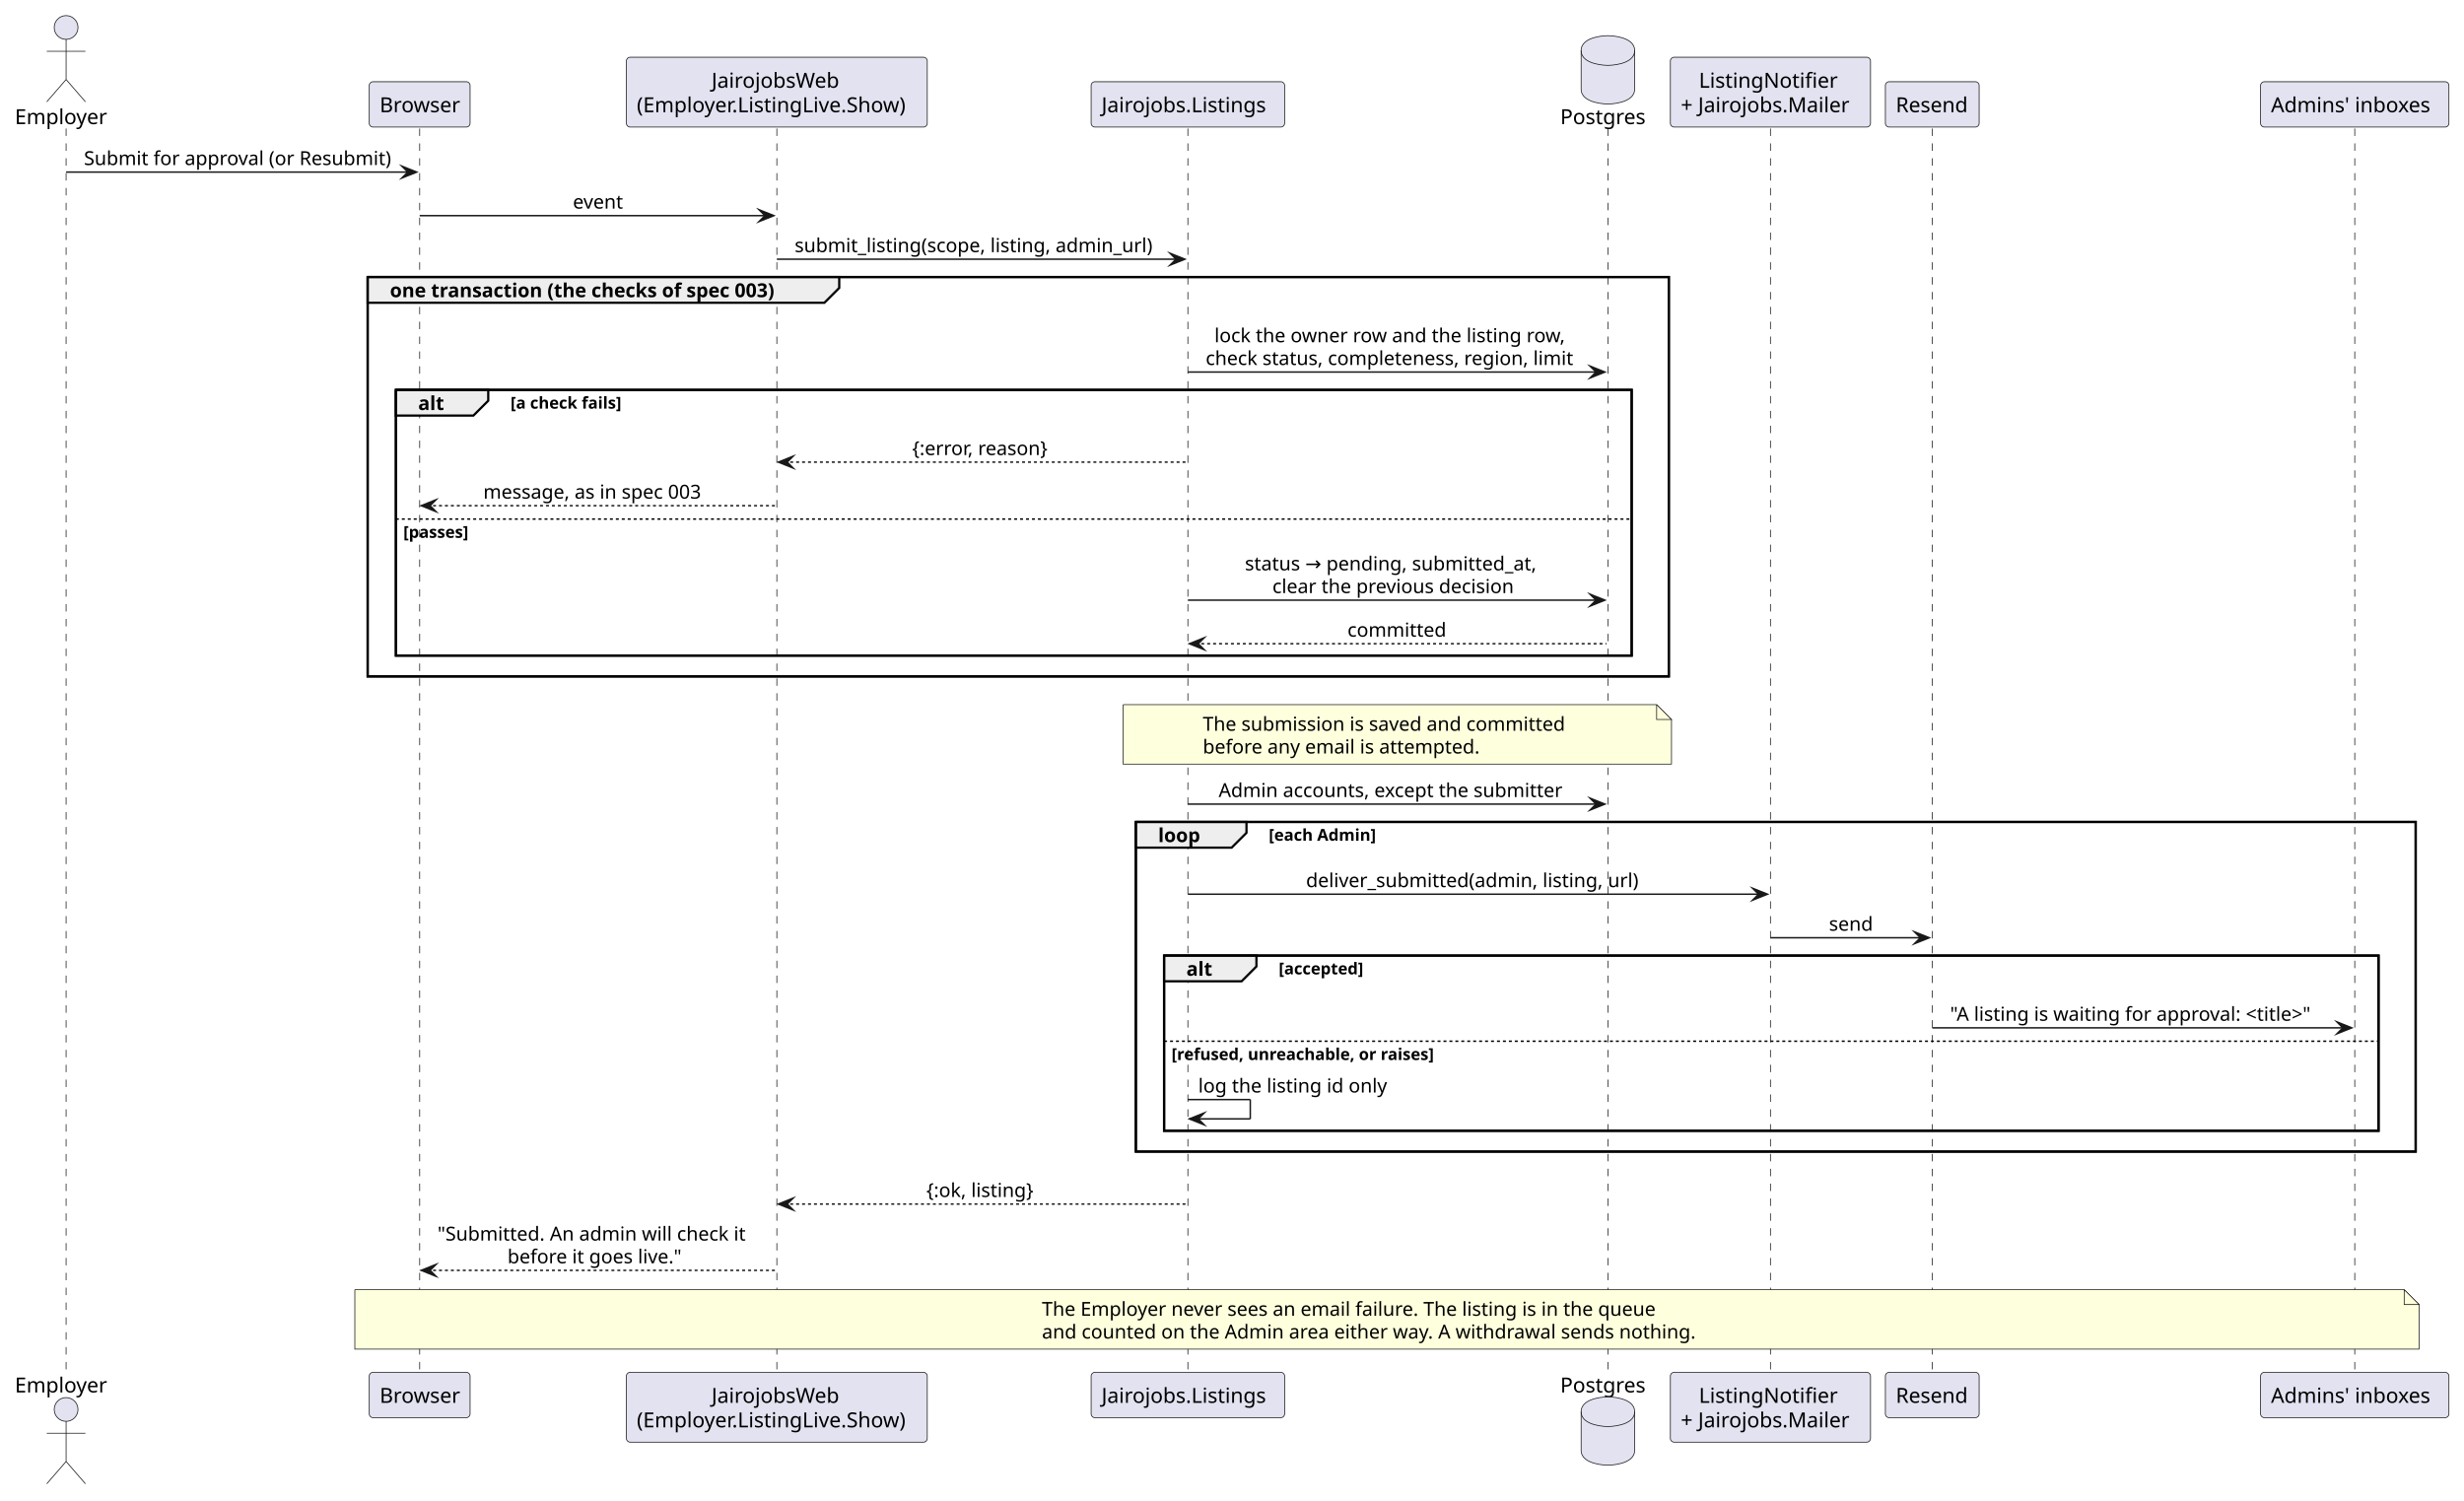
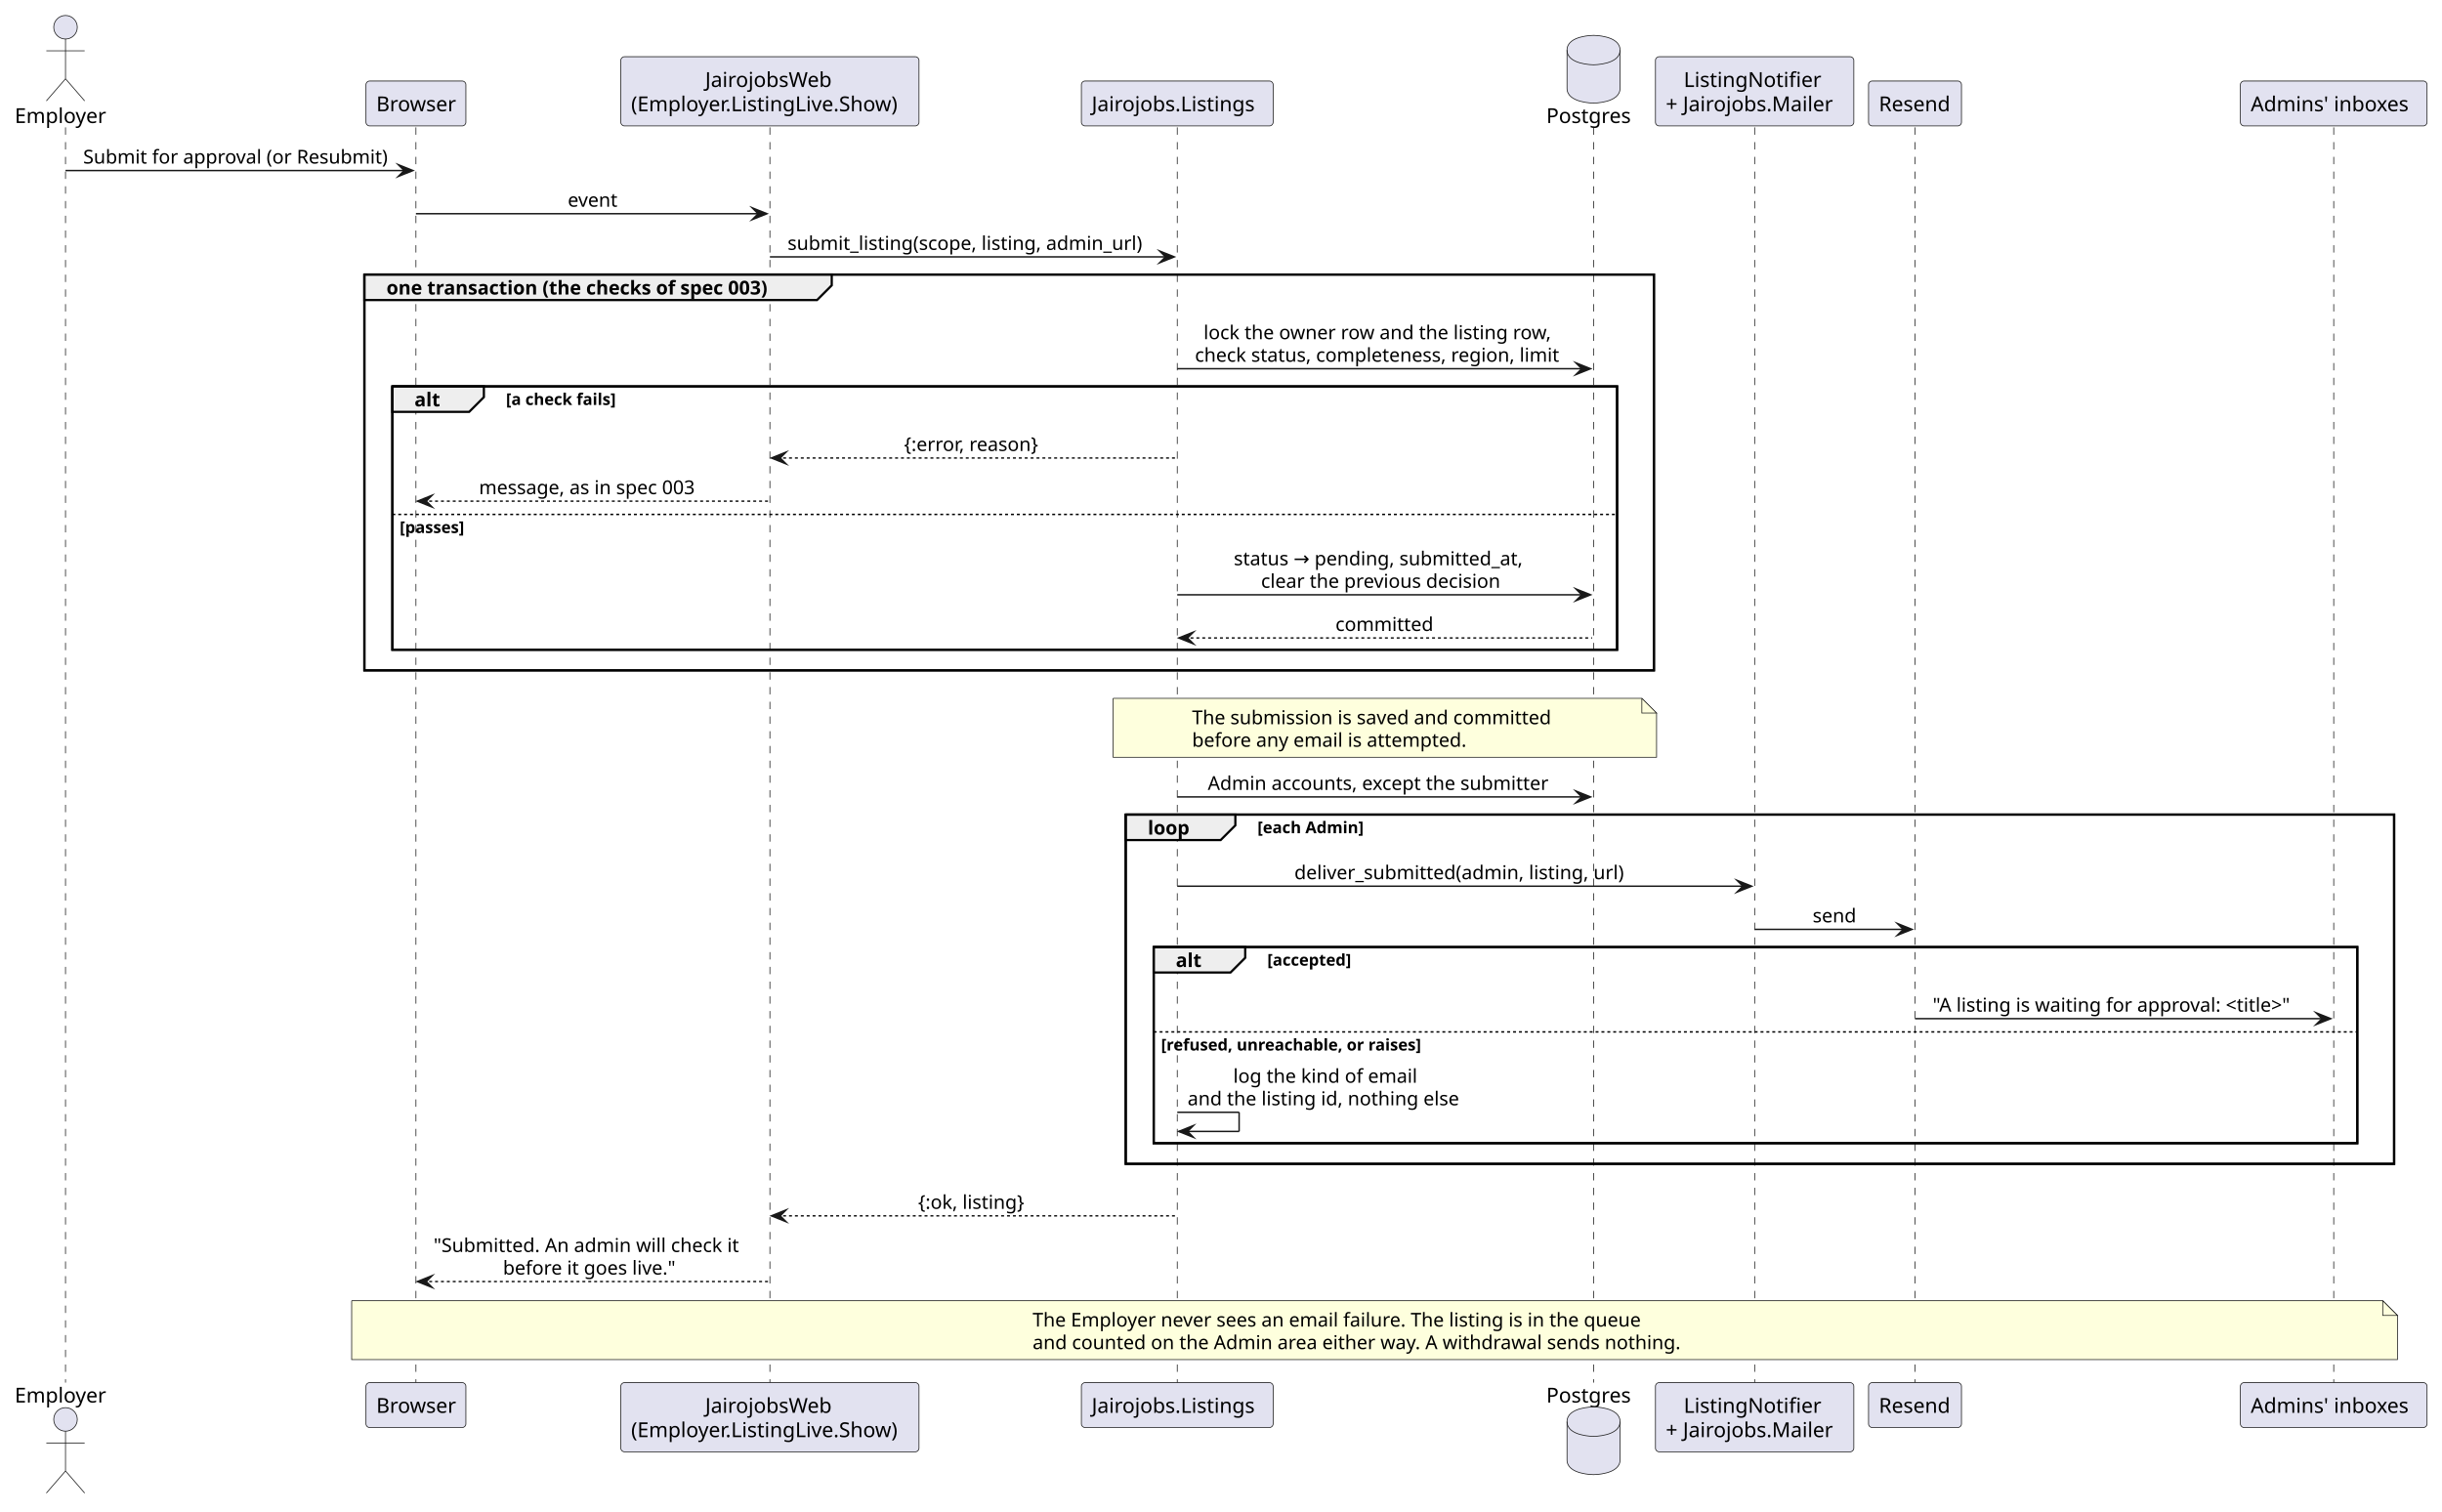
- <svg xmlns="http://www.w3.org/2000/svg" version="1.1" data-diagram-type="SEQUENCE" style="width:1658px;height:1010px;background:#FFFFFF;" width="1658px" height="1010px" viewBox="0 0 1658 1010" zoomAndPan="magnify" preserveAspectRatio="none" contentStyleType="text/css">
+ <svg xmlns="http://www.w3.org/2000/svg" version="1.1" data-diagram-type="SEQUENCE" style="width:1658px;height:1026px;background:#FFFFFF;" width="1658px" height="1026px" viewBox="0 0 1658 1026" zoomAndPan="magnify" preserveAspectRatio="none" contentStyleType="text/css">
  <defs />
  <g font-family="sans-serif" lengthAdjust="spacing">
    <rect x="247.396" y="186.42" width="875.537" height="268.75" fill="none" style="stroke:#000;stroke-width:1.5;" />
    <rect x="266.396" y="262.352" width="831.537" height="178.818" fill="none" style="stroke:#000;stroke-width:1.5;" />
-     <rect x="764.303" y="553.102" width="861.186" height="221.818" fill="none" style="stroke:#000;stroke-width:1.5;" />
-     <rect x="783.303" y="643.033" width="817.186" height="117.887" fill="none" style="stroke:#000;stroke-width:1.5;" />
+     <rect x="764.303" y="553.102" width="861.186" height="237.129" fill="none" style="stroke:#000;stroke-width:1.5;" />
+     <rect x="783.303" y="643.033" width="817.186" height="133.197" fill="none" style="stroke:#000;stroke-width:1.5;" />
    <g class="participant-lifeline" data-qualified-name="Employer" data-entity-uid="part1" id="part1-lifeline" data-source-line="8">
      <g>
-         <rect x="40.979" y="86.488" width="8" height="836.984" fill="#000" fill-opacity="0" />
-         <line x1="44.479" y1="86.488" x2="44.479" y2="923.473" style="stroke:#181818;stroke-width:0.5;stroke-dasharray:5,5;" />
+         <rect x="40.979" y="86.488" width="8" height="852.295" fill="#000" fill-opacity="0" />
+         <line x1="44.479" y1="86.488" x2="44.479" y2="938.783" style="stroke:#181818;stroke-width:0.5;stroke-dasharray:5,5;" />
      </g>
    </g>
    <g class="participant-lifeline" data-qualified-name="B" data-entity-uid="part2" id="part2-lifeline" data-source-line="9">
      <g>
-         <rect x="278.896" y="86.488" width="8" height="836.984" fill="#000" fill-opacity="0" />
-         <line x1="282.396" y1="86.488" x2="282.396" y2="923.473" style="stroke:#181818;stroke-width:0.5;stroke-dasharray:5,5;" />
+         <rect x="278.896" y="86.488" width="8" height="852.295" fill="#000" fill-opacity="0" />
+         <line x1="282.396" y1="86.488" x2="282.396" y2="938.783" style="stroke:#181818;stroke-width:0.5;stroke-dasharray:5,5;" />
      </g>
    </g>
    <g class="participant-lifeline" data-qualified-name="W" data-entity-uid="part3" id="part3-lifeline" data-source-line="10">
      <g>
-         <rect x="519.224" y="86.488" width="8" height="836.984" fill="#000" fill-opacity="0" />
-         <line x1="522.724" y1="86.488" x2="522.724" y2="923.473" style="stroke:#181818;stroke-width:0.5;stroke-dasharray:5,5;" />
+         <rect x="519.224" y="86.488" width="8" height="852.295" fill="#000" fill-opacity="0" />
+         <line x1="522.724" y1="86.488" x2="522.724" y2="938.783" style="stroke:#181818;stroke-width:0.5;stroke-dasharray:5,5;" />
      </g>
    </g>
    <g class="participant-lifeline" data-qualified-name="L" data-entity-uid="part4" id="part4-lifeline" data-source-line="11">
      <g>
-         <rect x="795.803" y="86.488" width="8" height="836.984" fill="#000" fill-opacity="0" />
-         <line x1="799.303" y1="86.488" x2="799.303" y2="923.473" style="stroke:#181818;stroke-width:0.5;stroke-dasharray:5,5;" />
+         <rect x="795.803" y="86.488" width="8" height="852.295" fill="#000" fill-opacity="0" />
+         <line x1="799.303" y1="86.488" x2="799.303" y2="938.783" style="stroke:#181818;stroke-width:0.5;stroke-dasharray:5,5;" />
      </g>
    </g>
    <g class="participant-lifeline" data-qualified-name="DB" data-entity-uid="part5" id="part5-lifeline" data-source-line="12">
      <g>
-         <rect x="1078.432" y="86.488" width="8" height="836.984" fill="#000" fill-opacity="0" />
-         <line x1="1081.932" y1="86.488" x2="1081.932" y2="923.473" style="stroke:#181818;stroke-width:0.5;stroke-dasharray:5,5;" />
+         <rect x="1078.432" y="86.488" width="8" height="852.295" fill="#000" fill-opacity="0" />
+         <line x1="1081.932" y1="86.488" x2="1081.932" y2="938.783" style="stroke:#181818;stroke-width:0.5;stroke-dasharray:5,5;" />
      </g>
    </g>
    <g class="participant-lifeline" data-qualified-name="M" data-entity-uid="part6" id="part6-lifeline" data-source-line="13">
      <g>
-         <rect x="1187.819" y="86.488" width="8" height="836.984" fill="#000" fill-opacity="0" />
-         <line x1="1191.319" y1="86.488" x2="1191.319" y2="923.473" style="stroke:#181818;stroke-width:0.5;stroke-dasharray:5,5;" />
+         <rect x="1187.819" y="86.488" width="8" height="852.295" fill="#000" fill-opacity="0" />
+         <line x1="1191.319" y1="86.488" x2="1191.319" y2="938.783" style="stroke:#181818;stroke-width:0.5;stroke-dasharray:5,5;" />
      </g>
    </g>
    <g class="participant-lifeline" data-qualified-name="R" data-entity-uid="part7" id="part7-lifeline" data-source-line="14">
      <g>
-         <rect x="1296.697" y="86.488" width="8" height="836.984" fill="#000" fill-opacity="0" />
-         <line x1="1300.197" y1="86.488" x2="1300.197" y2="923.473" style="stroke:#181818;stroke-width:0.5;stroke-dasharray:5,5;" />
+         <rect x="1296.697" y="86.488" width="8" height="852.295" fill="#000" fill-opacity="0" />
+         <line x1="1300.197" y1="86.488" x2="1300.197" y2="938.783" style="stroke:#181818;stroke-width:0.5;stroke-dasharray:5,5;" />
      </g>
    </g>
    <g class="participant-lifeline" data-qualified-name="IN" data-entity-uid="part8" id="part8-lifeline" data-source-line="15">
      <g>
-         <rect x="1580.989" y="86.488" width="8" height="836.984" fill="#000" fill-opacity="0" />
-         <line x1="1584.489" y1="86.488" x2="1584.489" y2="923.473" style="stroke:#181818;stroke-width:0.5;stroke-dasharray:5,5;" />
+         <rect x="1580.989" y="86.488" width="8" height="852.295" fill="#000" fill-opacity="0" />
+         <line x1="1584.489" y1="86.488" x2="1584.489" y2="938.783" style="stroke:#181818;stroke-width:0.5;stroke-dasharray:5,5;" />
      </g>
    </g>
    <g class="participant participant-head" data-qualified-name="Employer" data-entity-uid="part1" id="part1-head" data-source-line="8">
      <text x="10" y="83.535" fill="#000" font-size="14" textLength="62.959">Employer</text>
      <ellipse cx="44.479" cy="18.5" rx="8" ry="8" fill="#E2E2F0" style="stroke:#181818;stroke-width:0.5;" />
      <path d="M44.479,26.5 L44.479,53.5 M31.479,34.5 L57.479,34.5 M44.479,53.5 L31.479,68.5 M44.479,53.5 L57.479,68.5" style="stroke:#181818;stroke-width:0.5;" fill="none" />
    </g>
    <g class="participant participant-head" data-qualified-name="B" data-entity-uid="part2" id="part2-head" data-source-line="9">
      <rect x="248.479" y="55" width="67.833" height="30.488" fill="#E2E2F0" style="stroke:#181818;stroke-width:0.5;" rx="2.5" ry="2.5" />
      <text x="255.479" y="75.535" fill="#000" font-size="14" textLength="53.833">Browser</text>
    </g>
    <g class="participant participant-head" data-qualified-name="W" data-entity-uid="part3" id="part3-head" data-source-line="10">
      <rect x="421.5" y="38.512" width="202.446" height="46.977" fill="#E2E2F0" style="stroke:#181818;stroke-width:0.5;" rx="2.5" ry="2.5" />
      <text x="478.796" y="59.047" fill="#000" font-size="14" textLength="87.855">JairojobsWeb</text>
      <text x="428.5" y="75.535" fill="#000" font-size="14" textLength="188.446">(Employer.ListingLive.Show)</text>
    </g>
    <g class="participant participant-head" data-qualified-name="L" data-entity-uid="part4" id="part4-head" data-source-line="11">
      <rect x="734.211" y="55" width="130.184" height="30.488" fill="#E2E2F0" style="stroke:#181818;stroke-width:0.5;" rx="2.5" ry="2.5" />
      <text x="741.211" y="75.535" fill="#000" font-size="14" textLength="116.184">Jairojobs.Listings</text>
    </g>
    <g class="participant participant-head" data-qualified-name="DB" data-entity-uid="part5" id="part5-head" data-source-line="12">
      <text x="1049.879" y="83.535" fill="#000" font-size="14" textLength="58.105">Postgres</text>
      <path d="M1063.932,34 C1063.932,24 1081.932,24 1081.932,24 C1081.932,24 1099.932,24 1099.932,34 L1099.932,60 C1099.932,70 1081.932,70 1081.932,70 C1081.932,70 1063.932,70 1063.932,60 L1063.932,34" style="stroke:#181818;stroke-width:0.5;" fill="#E2E2F0" />
      <path d="M1063.932,34 C1063.932,44 1081.932,44 1081.932,44 C1081.932,44 1099.932,44 1099.932,34" style="stroke:#181818;stroke-width:0.5;" fill="none" />
    </g>
    <g class="participant participant-head" data-qualified-name="M" data-entity-uid="part6" id="part6-head" data-source-line="13">
      <rect x="1123.985" y="38.512" width="134.668" height="46.977" fill="#E2E2F0" style="stroke:#181818;stroke-width:0.5;" rx="2.5" ry="2.5" />
      <text x="1143.17" y="59.047" fill="#000" font-size="14" textLength="96.298">ListingNotifier</text>
      <text x="1130.985" y="75.535" fill="#000" font-size="14" textLength="120.668">+ Jairojobs.Mailer</text>
    </g>
    <g class="participant participant-head" data-qualified-name="R" data-entity-uid="part7" id="part7-head" data-source-line="14">
      <rect x="1268.653" y="55" width="63.089" height="30.488" fill="#E2E2F0" style="stroke:#181818;stroke-width:0.5;" rx="2.5" ry="2.5" />
      <text x="1275.653" y="75.535" fill="#000" font-size="14" textLength="49.089">Resend</text>
    </g>
    <g class="participant participant-head" data-qualified-name="IN" data-entity-uid="part8" id="part8-head" data-source-line="15">
      <rect x="1521.13" y="55" width="126.718" height="30.488" fill="#E2E2F0" style="stroke:#181818;stroke-width:0.5;" rx="2.5" ry="2.5" />
      <text x="1528.13" y="75.535" fill="#000" font-size="14" textLength="112.718">Admins' inboxes</text>
    </g>
    <g class="participant participant-tail" data-qualified-name="Employer" data-entity-uid="part1" id="part1-tail" data-source-line="8">
-       <text x="10" y="937.008" fill="#000" font-size="14" textLength="62.959">Employer</text>
-       <ellipse cx="44.479" cy="948.461" rx="8" ry="8" fill="#E2E2F0" style="stroke:#181818;stroke-width:0.5;" />
-       <path d="M44.479,956.461 L44.479,983.461 M31.479,964.461 L57.479,964.461 M44.479,983.461 L31.479,998.461 M44.479,983.461 L57.479,998.461" style="stroke:#181818;stroke-width:0.5;" fill="none" />
+       <text x="10" y="952.318" fill="#000" font-size="14" textLength="62.959">Employer</text>
+       <ellipse cx="44.479" cy="963.771" rx="8" ry="8" fill="#E2E2F0" style="stroke:#181818;stroke-width:0.5;" />
+       <path d="M44.479,971.771 L44.479,998.771 M31.479,979.771 L57.479,979.771 M44.479,998.771 L31.479,1013.771 M44.479,998.771 L57.479,1013.771" style="stroke:#181818;stroke-width:0.5;" fill="none" />
    </g>
    <g class="participant participant-tail" data-qualified-name="B" data-entity-uid="part2" id="part2-tail" data-source-line="9">
-       <rect x="248.479" y="923.473" width="67.833" height="30.488" fill="#E2E2F0" style="stroke:#181818;stroke-width:0.5;" rx="2.5" ry="2.5" />
-       <text x="255.479" y="944.008" fill="#000" font-size="14" textLength="53.833">Browser</text>
+       <rect x="248.479" y="938.783" width="67.833" height="30.488" fill="#E2E2F0" style="stroke:#181818;stroke-width:0.5;" rx="2.5" ry="2.5" />
+       <text x="255.479" y="959.318" fill="#000" font-size="14" textLength="53.833">Browser</text>
    </g>
    <g class="participant participant-tail" data-qualified-name="W" data-entity-uid="part3" id="part3-tail" data-source-line="10">
-       <rect x="421.5" y="923.473" width="202.446" height="46.977" fill="#E2E2F0" style="stroke:#181818;stroke-width:0.5;" rx="2.5" ry="2.5" />
-       <text x="478.796" y="944.008" fill="#000" font-size="14" textLength="87.855">JairojobsWeb</text>
-       <text x="428.5" y="960.496" fill="#000" font-size="14" textLength="188.446">(Employer.ListingLive.Show)</text>
+       <rect x="421.5" y="938.783" width="202.446" height="46.977" fill="#E2E2F0" style="stroke:#181818;stroke-width:0.5;" rx="2.5" ry="2.5" />
+       <text x="478.796" y="959.318" fill="#000" font-size="14" textLength="87.855">JairojobsWeb</text>
+       <text x="428.5" y="975.807" fill="#000" font-size="14" textLength="188.446">(Employer.ListingLive.Show)</text>
    </g>
    <g class="participant participant-tail" data-qualified-name="L" data-entity-uid="part4" id="part4-tail" data-source-line="11">
-       <rect x="734.211" y="923.473" width="130.184" height="30.488" fill="#E2E2F0" style="stroke:#181818;stroke-width:0.5;" rx="2.5" ry="2.5" />
-       <text x="741.211" y="944.008" fill="#000" font-size="14" textLength="116.184">Jairojobs.Listings</text>
+       <rect x="734.211" y="938.783" width="130.184" height="30.488" fill="#E2E2F0" style="stroke:#181818;stroke-width:0.5;" rx="2.5" ry="2.5" />
+       <text x="741.211" y="959.318" fill="#000" font-size="14" textLength="116.184">Jairojobs.Listings</text>
    </g>
    <g class="participant participant-tail" data-qualified-name="DB" data-entity-uid="part5" id="part5-tail" data-source-line="12">
-       <text x="1049.879" y="937.008" fill="#000" font-size="14" textLength="58.105">Postgres</text>
-       <path d="M1063.932,949.961 C1063.932,939.961 1081.932,939.961 1081.932,939.961 C1081.932,939.961 1099.932,939.961 1099.932,949.961 L1099.932,975.961 C1099.932,985.961 1081.932,985.961 1081.932,985.961 C1081.932,985.961 1063.932,985.961 1063.932,975.961 L1063.932,949.961" style="stroke:#181818;stroke-width:0.5;" fill="#E2E2F0" />
-       <path d="M1063.932,949.961 C1063.932,959.961 1081.932,959.961 1081.932,959.961 C1081.932,959.961 1099.932,959.961 1099.932,949.961" style="stroke:#181818;stroke-width:0.5;" fill="none" />
+       <text x="1049.879" y="952.318" fill="#000" font-size="14" textLength="58.105">Postgres</text>
+       <path d="M1063.932,965.271 C1063.932,955.271 1081.932,955.271 1081.932,955.271 C1081.932,955.271 1099.932,955.271 1099.932,965.271 L1099.932,991.271 C1099.932,1001.271 1081.932,1001.271 1081.932,1001.271 C1081.932,1001.271 1063.932,1001.271 1063.932,991.271 L1063.932,965.271" style="stroke:#181818;stroke-width:0.5;" fill="#E2E2F0" />
+       <path d="M1063.932,965.271 C1063.932,975.271 1081.932,975.271 1081.932,975.271 C1081.932,975.271 1099.932,975.271 1099.932,965.271" style="stroke:#181818;stroke-width:0.5;" fill="none" />
    </g>
    <g class="participant participant-tail" data-qualified-name="M" data-entity-uid="part6" id="part6-tail" data-source-line="13">
-       <rect x="1123.985" y="923.473" width="134.668" height="46.977" fill="#E2E2F0" style="stroke:#181818;stroke-width:0.5;" rx="2.5" ry="2.5" />
-       <text x="1143.17" y="944.008" fill="#000" font-size="14" textLength="96.298">ListingNotifier</text>
-       <text x="1130.985" y="960.496" fill="#000" font-size="14" textLength="120.668">+ Jairojobs.Mailer</text>
+       <rect x="1123.985" y="938.783" width="134.668" height="46.977" fill="#E2E2F0" style="stroke:#181818;stroke-width:0.5;" rx="2.5" ry="2.5" />
+       <text x="1143.17" y="959.318" fill="#000" font-size="14" textLength="96.298">ListingNotifier</text>
+       <text x="1130.985" y="975.807" fill="#000" font-size="14" textLength="120.668">+ Jairojobs.Mailer</text>
    </g>
    <g class="participant participant-tail" data-qualified-name="R" data-entity-uid="part7" id="part7-tail" data-source-line="14">
-       <rect x="1268.653" y="923.473" width="63.089" height="30.488" fill="#E2E2F0" style="stroke:#181818;stroke-width:0.5;" rx="2.5" ry="2.5" />
-       <text x="1275.653" y="944.008" fill="#000" font-size="14" textLength="49.089">Resend</text>
+       <rect x="1268.653" y="938.783" width="63.089" height="30.488" fill="#E2E2F0" style="stroke:#181818;stroke-width:0.5;" rx="2.5" ry="2.5" />
+       <text x="1275.653" y="959.318" fill="#000" font-size="14" textLength="49.089">Resend</text>
    </g>
    <g class="participant participant-tail" data-qualified-name="IN" data-entity-uid="part8" id="part8-tail" data-source-line="15">
-       <rect x="1521.13" y="923.473" width="126.718" height="30.488" fill="#E2E2F0" style="stroke:#181818;stroke-width:0.5;" rx="2.5" ry="2.5" />
-       <text x="1528.13" y="944.008" fill="#000" font-size="14" textLength="112.718">Admins' inboxes</text>
+       <rect x="1521.13" y="938.783" width="126.718" height="30.488" fill="#E2E2F0" style="stroke:#181818;stroke-width:0.5;" rx="2.5" ry="2.5" />
+       <text x="1528.13" y="959.318" fill="#000" font-size="14" textLength="112.718">Admins' inboxes</text>
    </g>
    <g class="message" data-entity-1="part1" data-entity-2="part2" id="msg1" data-source-line="17">
      <polygon points="270.396,111.799,280.396,115.799,270.396,119.799,274.396,115.799" fill="#181818" style="stroke:#181818;stroke-width:1;stroke-linejoin:miter;stroke-miterlimit:10;" />
      <line x1="44.479" y1="115.799" x2="276.396" y2="115.799" style="stroke:#181818;stroke-width:1;" />
      <text x="56.479" y="111.057" fill="#000" font-size="13" textLength="213.916">Submit for approval (or Resubmit)</text>
    </g>
    <g class="message" data-entity-1="part2" data-entity-2="part3" id="msg2" data-source-line="18">
      <polygon points="510.724,141.109,520.724,145.109,510.724,149.109,514.724,145.109" fill="#181818" style="stroke:#181818;stroke-width:1;stroke-linejoin:miter;stroke-miterlimit:10;" />
      <line x1="282.396" y1="145.109" x2="516.724" y2="145.109" style="stroke:#181818;stroke-width:1;" />
      <text x="385.488" y="140.367" fill="#000" font-size="13" textLength="34.144">event</text>
    </g>
    <g class="message" data-entity-1="part3" data-entity-2="part4" id="msg3" data-source-line="19">
      <polygon points="787.303,170.42,797.303,174.42,787.303,178.42,791.303,174.42" fill="#181818" style="stroke:#181818;stroke-width:1;stroke-linejoin:miter;stroke-miterlimit:10;" />
      <line x1="522.724" y1="174.42" x2="793.303" y2="174.42" style="stroke:#181818;stroke-width:1;" />
      <text x="534.724" y="169.678" fill="#000" font-size="13" textLength="252.58">submit_listing(scope, listing, admin_url)</text>
    </g>
    <path d="M247.396,186.42 L564.716,186.42 L564.716,193.73 L554.716,203.73 L247.396,203.73 L247.396,186.42" style="stroke:#000;stroke-width:1.5;" fill="#EEE" />
    <rect x="247.396" y="186.42" width="875.537" height="268.75" fill="none" style="stroke:#000;stroke-width:1.5;" />
    <text x="262.396" y="199.988" fill="#000" font-size="13" textLength="272.321" font-weight="700">one transaction (the checks of spec 003)</text>
    <g class="message" data-entity-1="part4" data-entity-2="part5" id="msg4" data-source-line="22">
      <polygon points="1069.932,246.352,1079.932,250.352,1069.932,254.352,1073.932,250.352" fill="#181818" style="stroke:#181818;stroke-width:1;stroke-linejoin:miter;stroke-miterlimit:10;" />
      <line x1="799.303" y1="250.352" x2="1075.932" y2="250.352" style="stroke:#181818;stroke-width:1;" />
      <text x="817.172" y="230.299" fill="#000" font-size="13" textLength="246.892">lock the owner row and the listing row,</text>
      <text x="811.303" y="245.609" fill="#000" font-size="13" textLength="258.629">check status, completeness, region, limit</text>
    </g>
    <path d="M266.396,262.352 L328.534,262.352 L328.534,269.662 L318.534,279.662 L266.396,279.662 L266.396,262.352" style="stroke:#000;stroke-width:1.5;" fill="#EEE" />
    <rect x="266.396" y="262.352" width="831.537" height="178.818" fill="none" style="stroke:#000;stroke-width:1.5;" />
    <text x="281.396" y="275.92" fill="#000" font-size="13" textLength="17.139" font-weight="700">alt</text>
    <text x="343.534" y="274.986" fill="#000" font-size="11" textLength="78.611" font-weight="700">[a check fails]</text>
    <g class="message" data-entity-1="part4" data-entity-2="part3" id="msg5" data-source-line="24">
      <polygon points="533.724,306.973,523.724,310.973,533.724,314.973,529.724,310.973" fill="#181818" style="stroke:#181818;stroke-width:1;stroke-linejoin:miter;stroke-miterlimit:10;" />
      <line x1="527.724" y1="310.973" x2="798.303" y2="310.973" style="stroke:#181818;stroke-width:1;stroke-dasharray:2,2;" />
      <text x="613.812" y="306.23" fill="#000" font-size="13" textLength="94.402">{:error, reason}</text>
    </g>
    <g class="message" data-entity-1="part3" data-entity-2="part2" id="msg6" data-source-line="25">
      <polygon points="293.396,336.283,283.396,340.283,293.396,344.283,289.396,340.283" fill="#181818" style="stroke:#181818;stroke-width:1;stroke-linejoin:miter;stroke-miterlimit:10;" />
      <line x1="287.396" y1="340.283" x2="521.724" y2="340.283" style="stroke:#181818;stroke-width:1;stroke-dasharray:2,2;" />
      <text x="325.194" y="335.541" fill="#000" font-size="13" textLength="154.73">message, as in spec 003</text>
    </g>
    <line x1="266.396" y1="349.283" x2="1097.932" y2="349.283" style="stroke:#000;stroke-width:1;stroke-dasharray:2,2;" />
    <text x="271.396" y="361.918" fill="#000" font-size="11" textLength="47.013" font-weight="700">[passes]</text>
    <g class="message" data-entity-1="part4" data-entity-2="part5" id="msg7" data-source-line="27">
      <polygon points="1069.932,399.859,1079.932,403.859,1069.932,407.859,1073.932,403.859" fill="#181818" style="stroke:#181818;stroke-width:1;stroke-linejoin:miter;stroke-miterlimit:10;" />
      <line x1="799.303" y1="403.859" x2="1075.932" y2="403.859" style="stroke:#181818;stroke-width:1;" />
      <text x="837.687" y="383.807" fill="#000" font-size="13" textLength="205.861">status → pending, submitted_at,</text>
      <text x="856.188" y="399.117" fill="#000" font-size="13" textLength="168.86">clear the previous decision</text>
    </g>
    <g class="message" data-entity-1="part5" data-entity-2="part4" id="msg8" data-source-line="28">
      <polygon points="810.303,429.17,800.303,433.17,810.303,437.17,806.303,433.17" fill="#181818" style="stroke:#181818;stroke-width:1;stroke-linejoin:miter;stroke-miterlimit:10;" />
      <line x1="804.303" y1="433.17" x2="1080.932" y2="433.17" style="stroke:#181818;stroke-width:1;stroke-dasharray:2,2;" />
      <text x="906.705" y="428.428" fill="#000" font-size="13" textLength="67.825">committed</text>
    </g>
    <path d="M755.731,474.17 L755.731,514.17 L1124.731,514.17 L1124.731,484.17 L1114.731,474.17 L755.731,474.17" style="stroke:#181818;stroke-width:0.5;" fill="#FEFFDD" />
    <path d="M1114.731,474.17 L1114.731,484.17 L1124.731,484.17 L1114.731,474.17" style="stroke:#181818;stroke-width:0.5;" fill="#FEFFDD" />
    <text x="809.352" y="491.738" fill="#000" font-size="13" textLength="253.532">The submission is saved and committed</text>
    <text x="809.352" y="507.049" fill="#000" font-size="13" textLength="192.569">before any email is attempted.</text>
    <g class="message" data-entity-1="part4" data-entity-2="part5" id="msg9" data-source-line="34">
      <polygon points="1069.932,537.102,1079.932,541.102,1069.932,545.102,1073.932,541.102" fill="#181818" style="stroke:#181818;stroke-width:1;stroke-linejoin:miter;stroke-miterlimit:10;" />
      <line x1="799.303" y1="541.102" x2="1075.932" y2="541.102" style="stroke:#181818;stroke-width:1;" />
      <text x="820.028" y="536.359" fill="#000" font-size="13" textLength="241.179">Admin accounts, except the submitter</text>
    </g>
    <path d="M764.303,553.102 L838.75,553.102 L838.75,560.412 L828.75,570.412 L764.303,570.412 L764.303,553.102" style="stroke:#000;stroke-width:1.5;" fill="#EEE" />
-     <rect x="764.303" y="553.102" width="861.186" height="221.818" fill="none" style="stroke:#000;stroke-width:1.5;" />
+     <rect x="764.303" y="553.102" width="861.186" height="237.129" fill="none" style="stroke:#000;stroke-width:1.5;" />
    <text x="779.303" y="566.67" fill="#000" font-size="13" textLength="29.447" font-weight="700">loop</text>
    <text x="853.75" y="565.736" fill="#000" font-size="11" textLength="74.626" font-weight="700">[each Admin]</text>
    <g class="message" data-entity-1="part4" data-entity-2="part6" id="msg10" data-source-line="36">
      <polygon points="1179.319,597.723,1189.319,601.723,1179.319,605.723,1183.319,601.723" fill="#181818" style="stroke:#181818;stroke-width:1;stroke-linejoin:miter;stroke-miterlimit:10;" />
      <line x1="799.303" y1="601.723" x2="1185.319" y2="601.723" style="stroke:#181818;stroke-width:1;" />
      <text x="878.828" y="596.98" fill="#000" font-size="13" textLength="232.965">deliver_submitted(admin, listing, url)</text>
    </g>
    <g class="message" data-entity-1="part6" data-entity-2="part7" id="msg11" data-source-line="37">
      <polygon points="1288.197,627.033,1298.197,631.033,1288.197,635.033,1292.197,631.033" fill="#181818" style="stroke:#181818;stroke-width:1;stroke-linejoin:miter;stroke-miterlimit:10;" />
      <line x1="1191.319" y1="631.033" x2="1294.197" y2="631.033" style="stroke:#181818;stroke-width:1;" />
      <text x="1230.698" y="626.291" fill="#000" font-size="13" textLength="30.12">send</text>
    </g>
    <path d="M783.303,643.033 L845.442,643.033 L845.442,650.344 L835.442,660.344 L783.303,660.344 L783.303,643.033" style="stroke:#000;stroke-width:1.5;" fill="#EEE" />
-     <rect x="783.303" y="643.033" width="817.186" height="117.887" fill="none" style="stroke:#000;stroke-width:1.5;" />
+     <rect x="783.303" y="643.033" width="817.186" height="133.197" fill="none" style="stroke:#000;stroke-width:1.5;" />
    <text x="798.303" y="656.602" fill="#000" font-size="13" textLength="17.139" font-weight="700">alt</text>
    <text x="860.442" y="655.668" fill="#000" font-size="11" textLength="58.255" font-weight="700">[accepted]</text>
    <g class="message" data-entity-1="part7" data-entity-2="part8" id="msg12" data-source-line="39">
      <polygon points="1572.489,687.654,1582.489,691.654,1572.489,695.654,1576.489,691.654" fill="#181818" style="stroke:#181818;stroke-width:1;stroke-linejoin:miter;stroke-miterlimit:10;" />
      <line x1="1300.197" y1="691.654" x2="1578.489" y2="691.654" style="stroke:#181818;stroke-width:1;" />
      <text x="1312.197" y="686.912" fill="#000" font-size="13" textLength="260.292">"A listing is waiting for approval: &lt;title&gt;"</text>
    </g>
    <line x1="783.303" y1="700.654" x2="1600.489" y2="700.654" style="stroke:#000;stroke-width:1;stroke-dasharray:2,2;" />
    <text x="788.303" y="713.289" fill="#000" font-size="11" textLength="182.821" font-weight="700">[refused, unreachable, or raises]</text>
    <g class="message" data-entity-1="part4" data-entity-2="part4" id="msg13" data-source-line="41">
-       <line x1="799.303" y1="739.92" x2="841.303" y2="739.92" style="stroke:#181818;stroke-width:1;" />
-       <line x1="841.303" y1="739.92" x2="841.303" y2="752.92" style="stroke:#181818;stroke-width:1;" />
-       <line x1="800.303" y1="752.92" x2="841.303" y2="752.92" style="stroke:#181818;stroke-width:1;" />
-       <polygon points="810.303,748.92,800.303,752.92,810.303,756.92,806.303,752.92" fill="#181818" style="stroke:#181818;stroke-width:1;stroke-linejoin:miter;stroke-miterlimit:10;" />
-       <text x="806.303" y="735.178" fill="#000" font-size="13" textLength="133.955">log the listing id only</text>
+       <line x1="799.303" y1="755.23" x2="841.303" y2="755.23" style="stroke:#181818;stroke-width:1;" />
+       <line x1="841.303" y1="755.23" x2="841.303" y2="768.23" style="stroke:#181818;stroke-width:1;" />
+       <line x1="800.303" y1="768.23" x2="841.303" y2="768.23" style="stroke:#181818;stroke-width:1;" />
+       <polygon points="810.303,764.23,800.303,768.23,810.303,772.23,806.303,768.23" fill="#181818" style="stroke:#181818;stroke-width:1;stroke-linejoin:miter;stroke-miterlimit:10;" />
+       <text x="837.315" y="735.178" fill="#000" font-size="13" textLength="130.92">log the kind of email</text>
+       <text x="806.303" y="750.488" fill="#000" font-size="13" textLength="192.943">and the listing id, nothing else</text>
    </g>
    <g class="message" data-entity-1="part4" data-entity-2="part3" id="msg14" data-source-line="44">
-       <polygon points="533.724,806.23,523.724,810.23,533.724,814.23,529.724,810.23" fill="#181818" style="stroke:#181818;stroke-width:1;stroke-linejoin:miter;stroke-miterlimit:10;" />
-       <line x1="527.724" y1="810.23" x2="798.303" y2="810.23" style="stroke:#181818;stroke-width:1;stroke-dasharray:2,2;" />
-       <text x="623.356" y="805.488" fill="#000" font-size="13" textLength="75.315">{:ok, listing}</text>
+       <polygon points="533.724,821.541,523.724,825.541,533.724,829.541,529.724,825.541" fill="#181818" style="stroke:#181818;stroke-width:1;stroke-linejoin:miter;stroke-miterlimit:10;" />
+       <line x1="527.724" y1="825.541" x2="798.303" y2="825.541" style="stroke:#181818;stroke-width:1;stroke-dasharray:2,2;" />
+       <text x="623.356" y="820.799" fill="#000" font-size="13" textLength="75.315">{:ok, listing}</text>
    </g>
    <g class="message" data-entity-1="part3" data-entity-2="part2" id="msg15" data-source-line="45">
-       <polygon points="293.396,850.852,283.396,854.852,293.396,858.852,289.396,854.852" fill="#181818" style="stroke:#181818;stroke-width:1;stroke-linejoin:miter;stroke-miterlimit:10;" />
-       <line x1="287.396" y1="854.852" x2="521.724" y2="854.852" style="stroke:#181818;stroke-width:1;stroke-dasharray:2,2;" />
-       <text x="294.396" y="834.799" fill="#000" font-size="13" textLength="216.328">"Submitted. An admin will check it</text>
-       <text x="341.495" y="850.109" fill="#000" font-size="13" textLength="122.129">before it goes live."</text>
-     </g>
-     <path d="M238.758,867.852 L238.758,907.852 L1627.758,907.852 L1627.758,877.852 L1617.758,867.852 L238.758,867.852" style="stroke:#181818;stroke-width:0.5;" fill="#FEFFDD" />
-     <path d="M1617.758,867.852 L1617.758,877.852 L1627.758,877.852 L1617.758,867.852" style="stroke:#181818;stroke-width:0.5;" fill="#FEFFDD" />
-     <text x="701.103" y="885.42" fill="#000" font-size="13" textLength="430.885">The Employer never sees an email failure. The listing is in the queue</text>
-     <text x="701.103" y="900.73" fill="#000" font-size="13" textLength="455.679">and counted on the Admin area either way. A withdrawal sends nothing.</text>
+       <polygon points="293.396,866.162,283.396,870.162,293.396,874.162,289.396,870.162" fill="#181818" style="stroke:#181818;stroke-width:1;stroke-linejoin:miter;stroke-miterlimit:10;" />
+       <line x1="287.396" y1="870.162" x2="521.724" y2="870.162" style="stroke:#181818;stroke-width:1;stroke-dasharray:2,2;" />
+       <text x="294.396" y="850.109" fill="#000" font-size="13" textLength="216.328">"Submitted. An admin will check it</text>
+       <text x="341.495" y="865.42" fill="#000" font-size="13" textLength="122.129">before it goes live."</text>
+     </g>
+     <path d="M238.758,883.162 L238.758,923.162 L1627.758,923.162 L1627.758,893.162 L1617.758,883.162 L238.758,883.162" style="stroke:#181818;stroke-width:0.5;" fill="#FEFFDD" />
+     <path d="M1617.758,883.162 L1617.758,893.162 L1627.758,893.162 L1617.758,883.162" style="stroke:#181818;stroke-width:0.5;" fill="#FEFFDD" />
+     <text x="701.103" y="900.73" fill="#000" font-size="13" textLength="430.885">The Employer never sees an email failure. The listing is in the queue</text>
+     <text x="701.103" y="916.041" fill="#000" font-size="13" textLength="455.679">and counted on the Admin area either way. A withdrawal sends nothing.</text>
  </g>
</svg>
